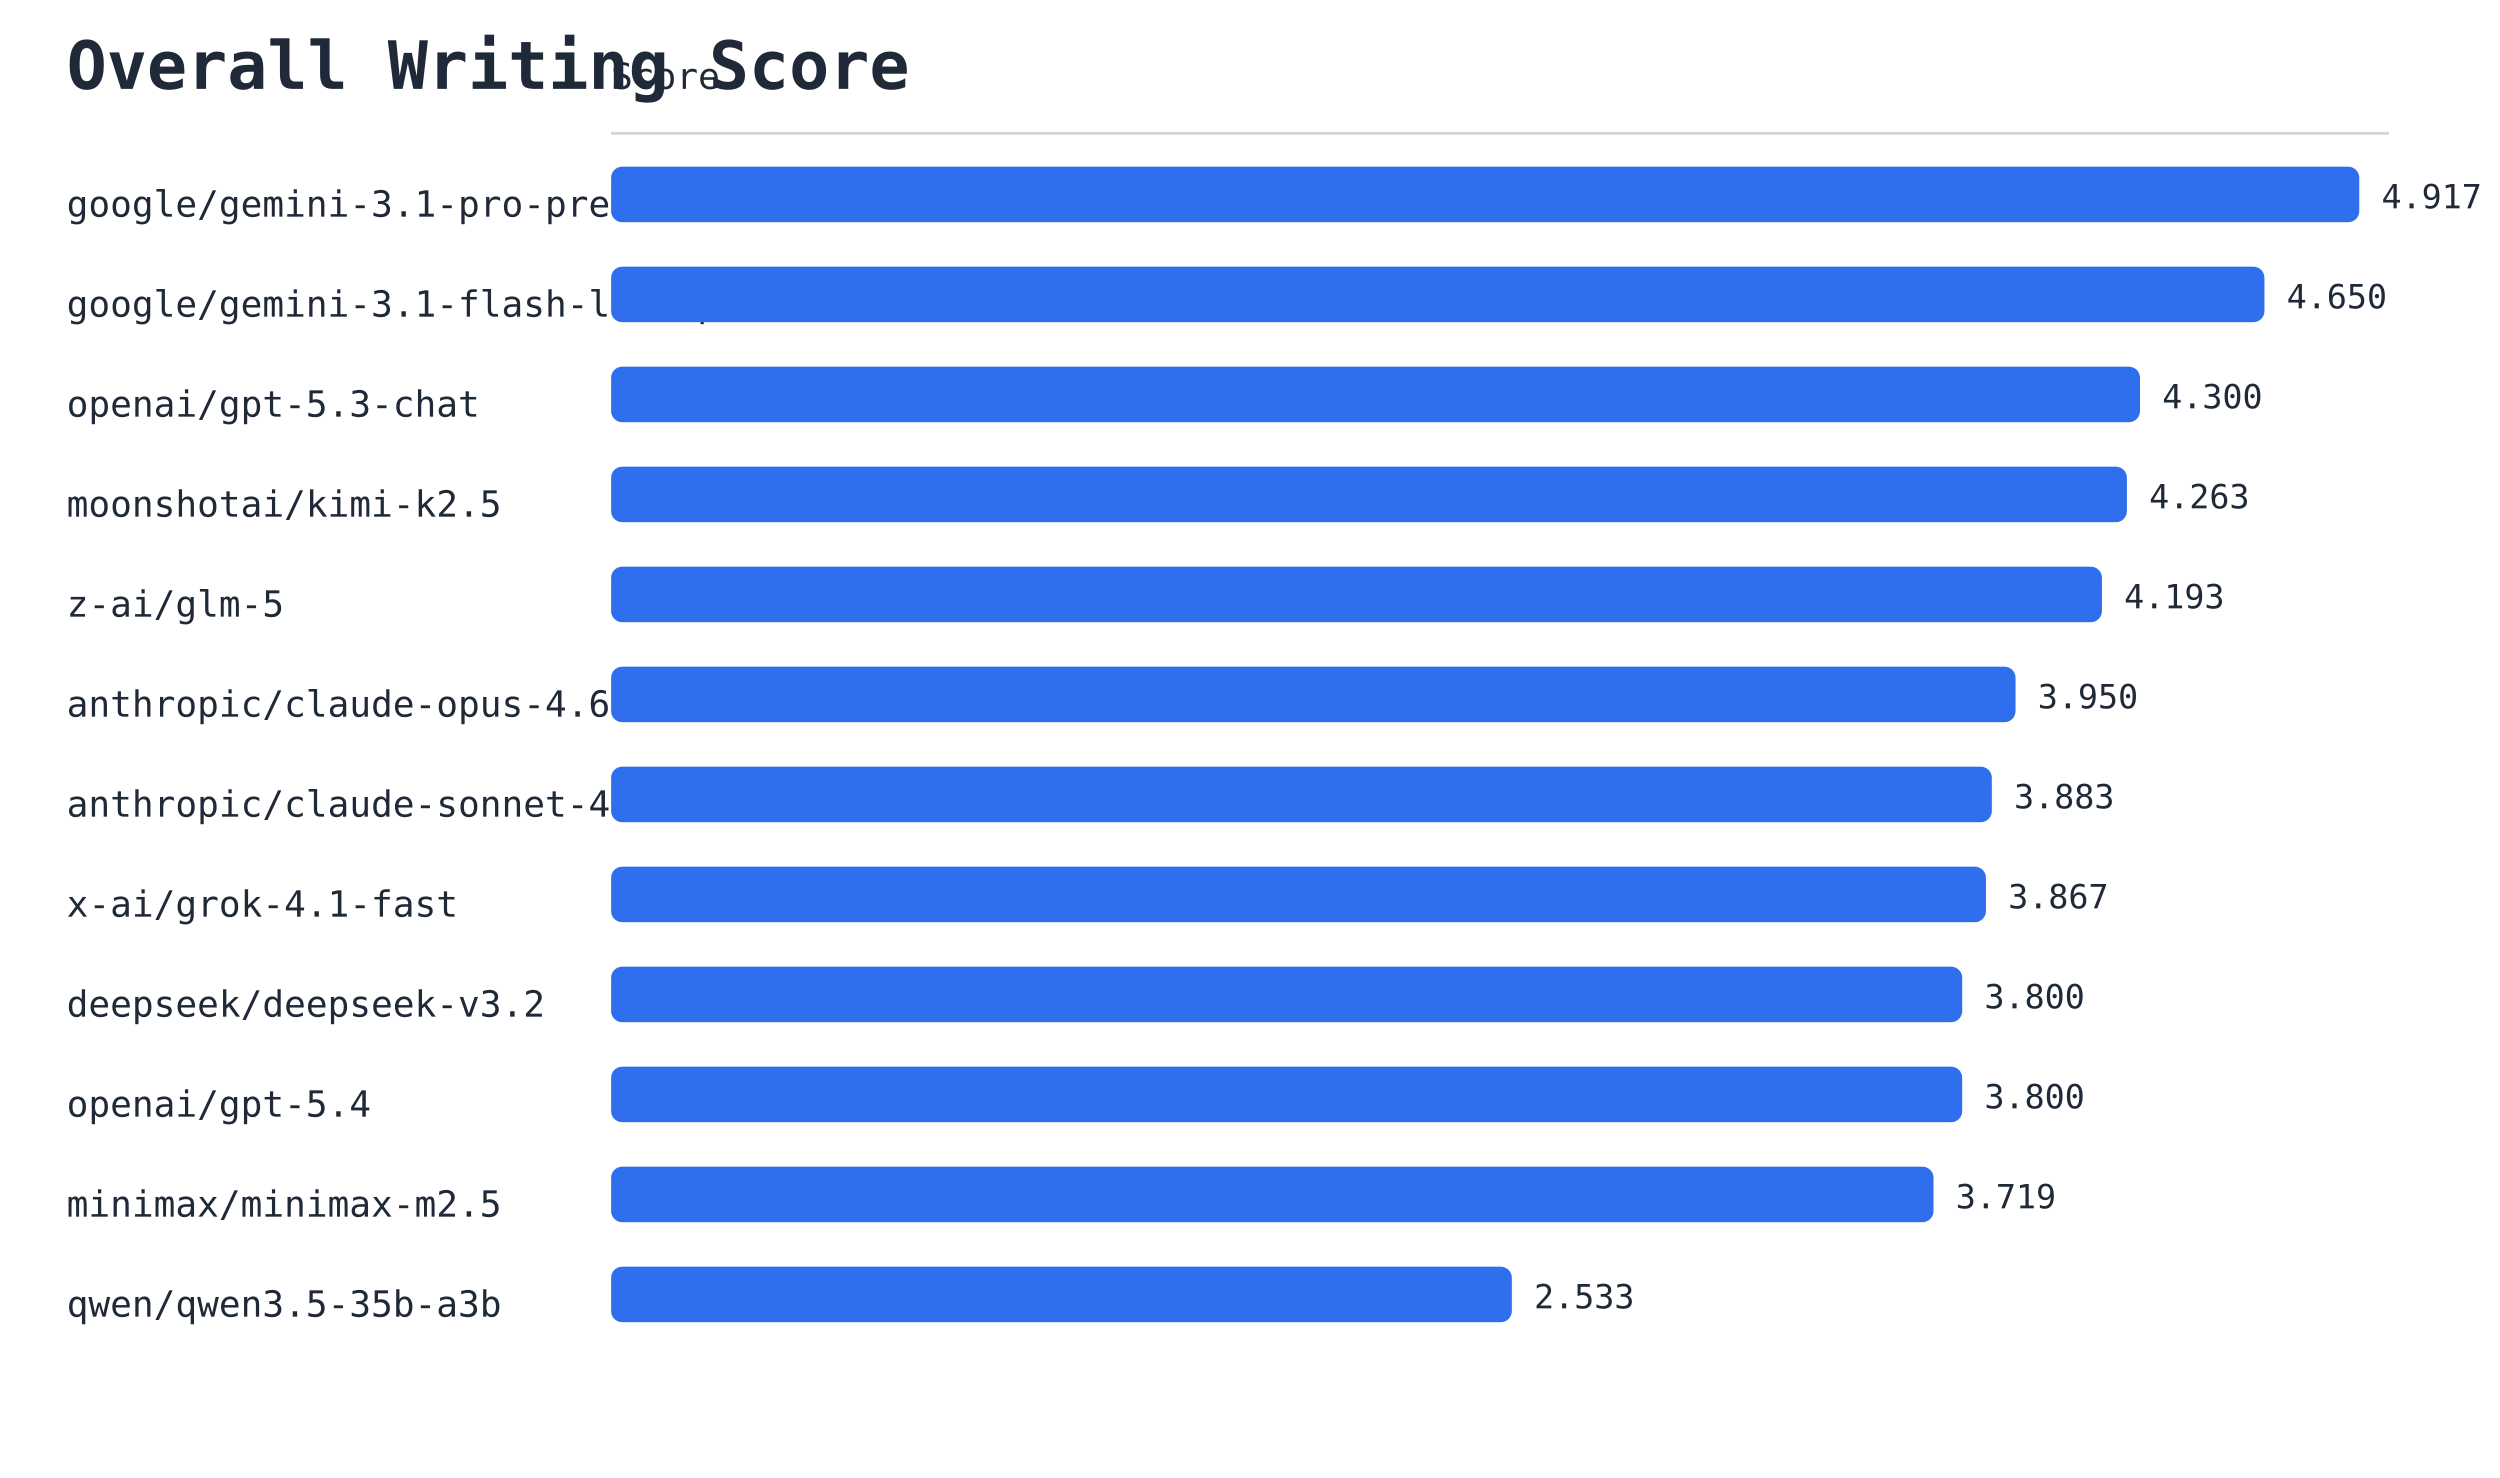
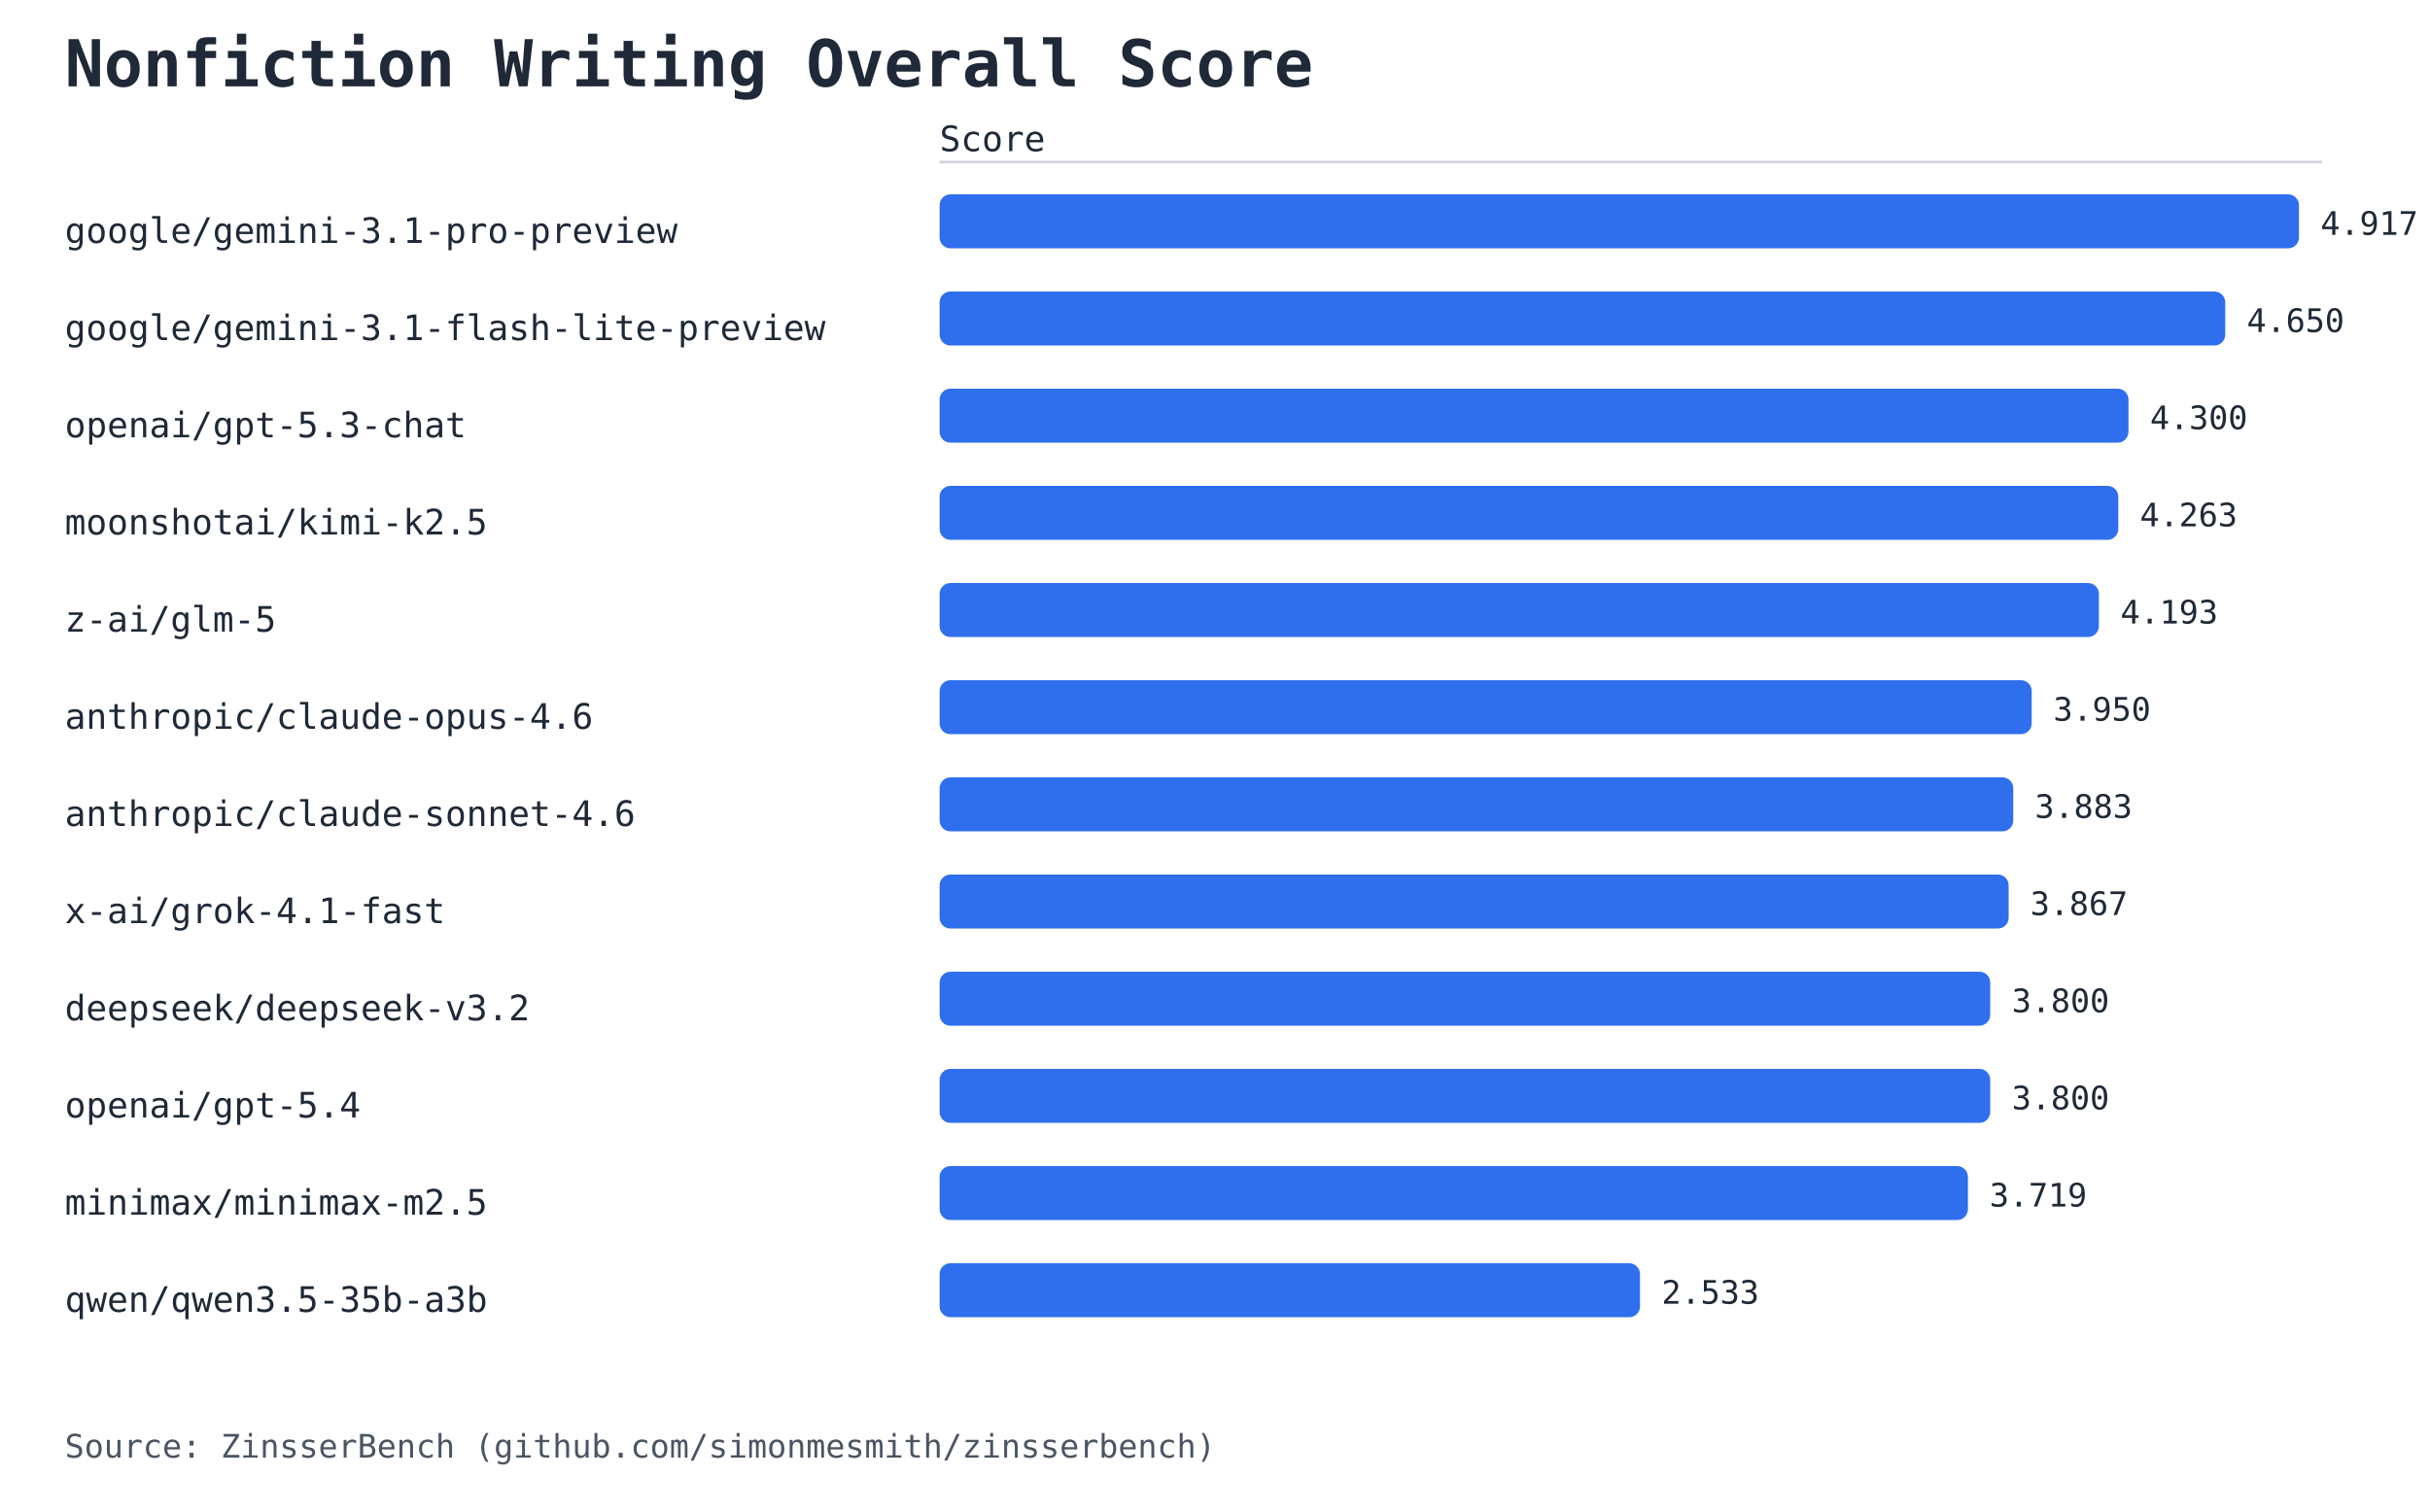
- <svg xmlns="http://www.w3.org/2000/svg" width="900" height="532" viewBox="0 0 900 532">
-   <style>text { font-family: Menlo, Consolas, monospace; fill: #1f2937; } .title { font-size: 24px; font-weight: 700; } .label { font-size: 13px; } .value { font-size: 12px; } .bar { fill: #2f6fed; } .axis { stroke: #d1d5db; stroke-width: 1; }</style>
-   <text x="24" y="32" class="title">Overall Writing Score</text>
-   <text x="220" y="32" class="label">Score</text>
-   <line x1="220" y1="48" x2="860" y2="48" class="axis" />
-   <text x="24" y="78" class="label">google/gemini-3.1-pro-preview</text>
-   <rect x="220" y="60" width="629.34" height="20" rx="4" class="bar" />
-   <text x="857.34" y="75" class="value">4.917</text>
-   <text x="24" y="114" class="label">google/gemini-3.1-flash-lite-preview</text>
-   <rect x="220" y="96" width="595.20" height="20" rx="4" class="bar" />
-   <text x="823.20" y="111" class="value">4.650</text>
-   <text x="24" y="150" class="label">openai/gpt-5.3-chat</text>
-   <rect x="220" y="132" width="550.40" height="20" rx="4" class="bar" />
-   <text x="778.40" y="147" class="value">4.300</text>
-   <text x="24" y="186" class="label">moonshotai/kimi-k2.5</text>
-   <rect x="220" y="168" width="545.69" height="20" rx="4" class="bar" />
-   <text x="773.69" y="183" class="value">4.263</text>
-   <text x="24" y="222" class="label">z-ai/glm-5</text>
-   <rect x="220" y="204" width="536.70" height="20" rx="4" class="bar" />
-   <text x="764.70" y="219" class="value">4.193</text>
-   <text x="24" y="258" class="label">anthropic/claude-opus-4.6</text>
-   <rect x="220" y="240" width="505.60" height="20" rx="4" class="bar" />
-   <text x="733.60" y="255" class="value">3.950</text>
-   <text x="24" y="294" class="label">anthropic/claude-sonnet-4.6</text>
-   <rect x="220" y="276" width="497.06" height="20" rx="4" class="bar" />
-   <text x="725.06" y="291" class="value">3.883</text>
-   <text x="24" y="330" class="label">x-ai/grok-4.1-fast</text>
-   <rect x="220" y="312" width="494.94" height="20" rx="4" class="bar" />
-   <text x="722.94" y="327" class="value">3.867</text>
-   <text x="24" y="366" class="label">deepseek/deepseek-v3.2</text>
-   <rect x="220" y="348" width="486.40" height="20" rx="4" class="bar" />
-   <text x="714.40" y="363" class="value">3.800</text>
-   <text x="24" y="402" class="label">openai/gpt-5.4</text>
-   <rect x="220" y="384" width="486.40" height="20" rx="4" class="bar" />
-   <text x="714.40" y="399" class="value">3.800</text>
-   <text x="24" y="438" class="label">minimax/minimax-m2.5</text>
-   <rect x="220" y="420" width="476.07" height="20" rx="4" class="bar" />
-   <text x="704.07" y="435" class="value">3.719</text>
-   <text x="24" y="474" class="label">qwen/qwen3.5-35b-a3b</text>
-   <rect x="220" y="456" width="324.26" height="20" rx="4" class="bar" />
-   <text x="552.26" y="471" class="value">2.533</text>
+ <svg xmlns="http://www.w3.org/2000/svg" width="900" height="560" viewBox="0 0 900 560">
+   <style>text { font-family: Menlo, Consolas, monospace; fill: #1f2937; } .title { font-size: 24px; font-weight: 700; } .label { font-size: 13px; } .value { font-size: 12px; } .source { font-size: 12px; fill: #4b5563; } .bar { fill: #2f6fed; } .axis { stroke: #d1d5db; stroke-width: 1; }</style>
+   <text x="24" y="32" class="title">Nonfiction Writing Overall Score</text>
+   <text x="348" y="56" class="label">Score</text>
+   <line x1="348" y1="60" x2="860" y2="60" class="axis" />
+   <text x="24" y="90" class="label">google/gemini-3.1-pro-preview</text>
+   <rect x="348" y="72" width="503.47" height="20" rx="4" class="bar" />
+   <text x="859.47" y="87" class="value">4.917</text>
+   <text x="24" y="126" class="label">google/gemini-3.1-flash-lite-preview</text>
+   <rect x="348" y="108" width="476.16" height="20" rx="4" class="bar" />
+   <text x="832.16" y="123" class="value">4.650</text>
+   <text x="24" y="162" class="label">openai/gpt-5.3-chat</text>
+   <rect x="348" y="144" width="440.32" height="20" rx="4" class="bar" />
+   <text x="796.32" y="159" class="value">4.300</text>
+   <text x="24" y="198" class="label">moonshotai/kimi-k2.5</text>
+   <rect x="348" y="180" width="436.55" height="20" rx="4" class="bar" />
+   <text x="792.55" y="195" class="value">4.263</text>
+   <text x="24" y="234" class="label">z-ai/glm-5</text>
+   <rect x="348" y="216" width="429.36" height="20" rx="4" class="bar" />
+   <text x="785.36" y="231" class="value">4.193</text>
+   <text x="24" y="270" class="label">anthropic/claude-opus-4.6</text>
+   <rect x="348" y="252" width="404.48" height="20" rx="4" class="bar" />
+   <text x="760.48" y="267" class="value">3.950</text>
+   <text x="24" y="306" class="label">anthropic/claude-sonnet-4.6</text>
+   <rect x="348" y="288" width="397.65" height="20" rx="4" class="bar" />
+   <text x="753.65" y="303" class="value">3.883</text>
+   <text x="24" y="342" class="label">x-ai/grok-4.1-fast</text>
+   <rect x="348" y="324" width="395.95" height="20" rx="4" class="bar" />
+   <text x="751.95" y="339" class="value">3.867</text>
+   <text x="24" y="378" class="label">deepseek/deepseek-v3.2</text>
+   <rect x="348" y="360" width="389.12" height="20" rx="4" class="bar" />
+   <text x="745.12" y="375" class="value">3.800</text>
+   <text x="24" y="414" class="label">openai/gpt-5.4</text>
+   <rect x="348" y="396" width="389.12" height="20" rx="4" class="bar" />
+   <text x="745.12" y="411" class="value">3.800</text>
+   <text x="24" y="450" class="label">minimax/minimax-m2.5</text>
+   <rect x="348" y="432" width="380.86" height="20" rx="4" class="bar" />
+   <text x="736.86" y="447" class="value">3.719</text>
+   <text x="24" y="486" class="label">qwen/qwen3.5-35b-a3b</text>
+   <rect x="348" y="468" width="259.41" height="20" rx="4" class="bar" />
+   <text x="615.41" y="483" class="value">2.533</text>
+   <text x="24" y="540" class="source">Source: ZinsserBench (github.com/simonmesmith/zinsserbench)</text>
</svg>
